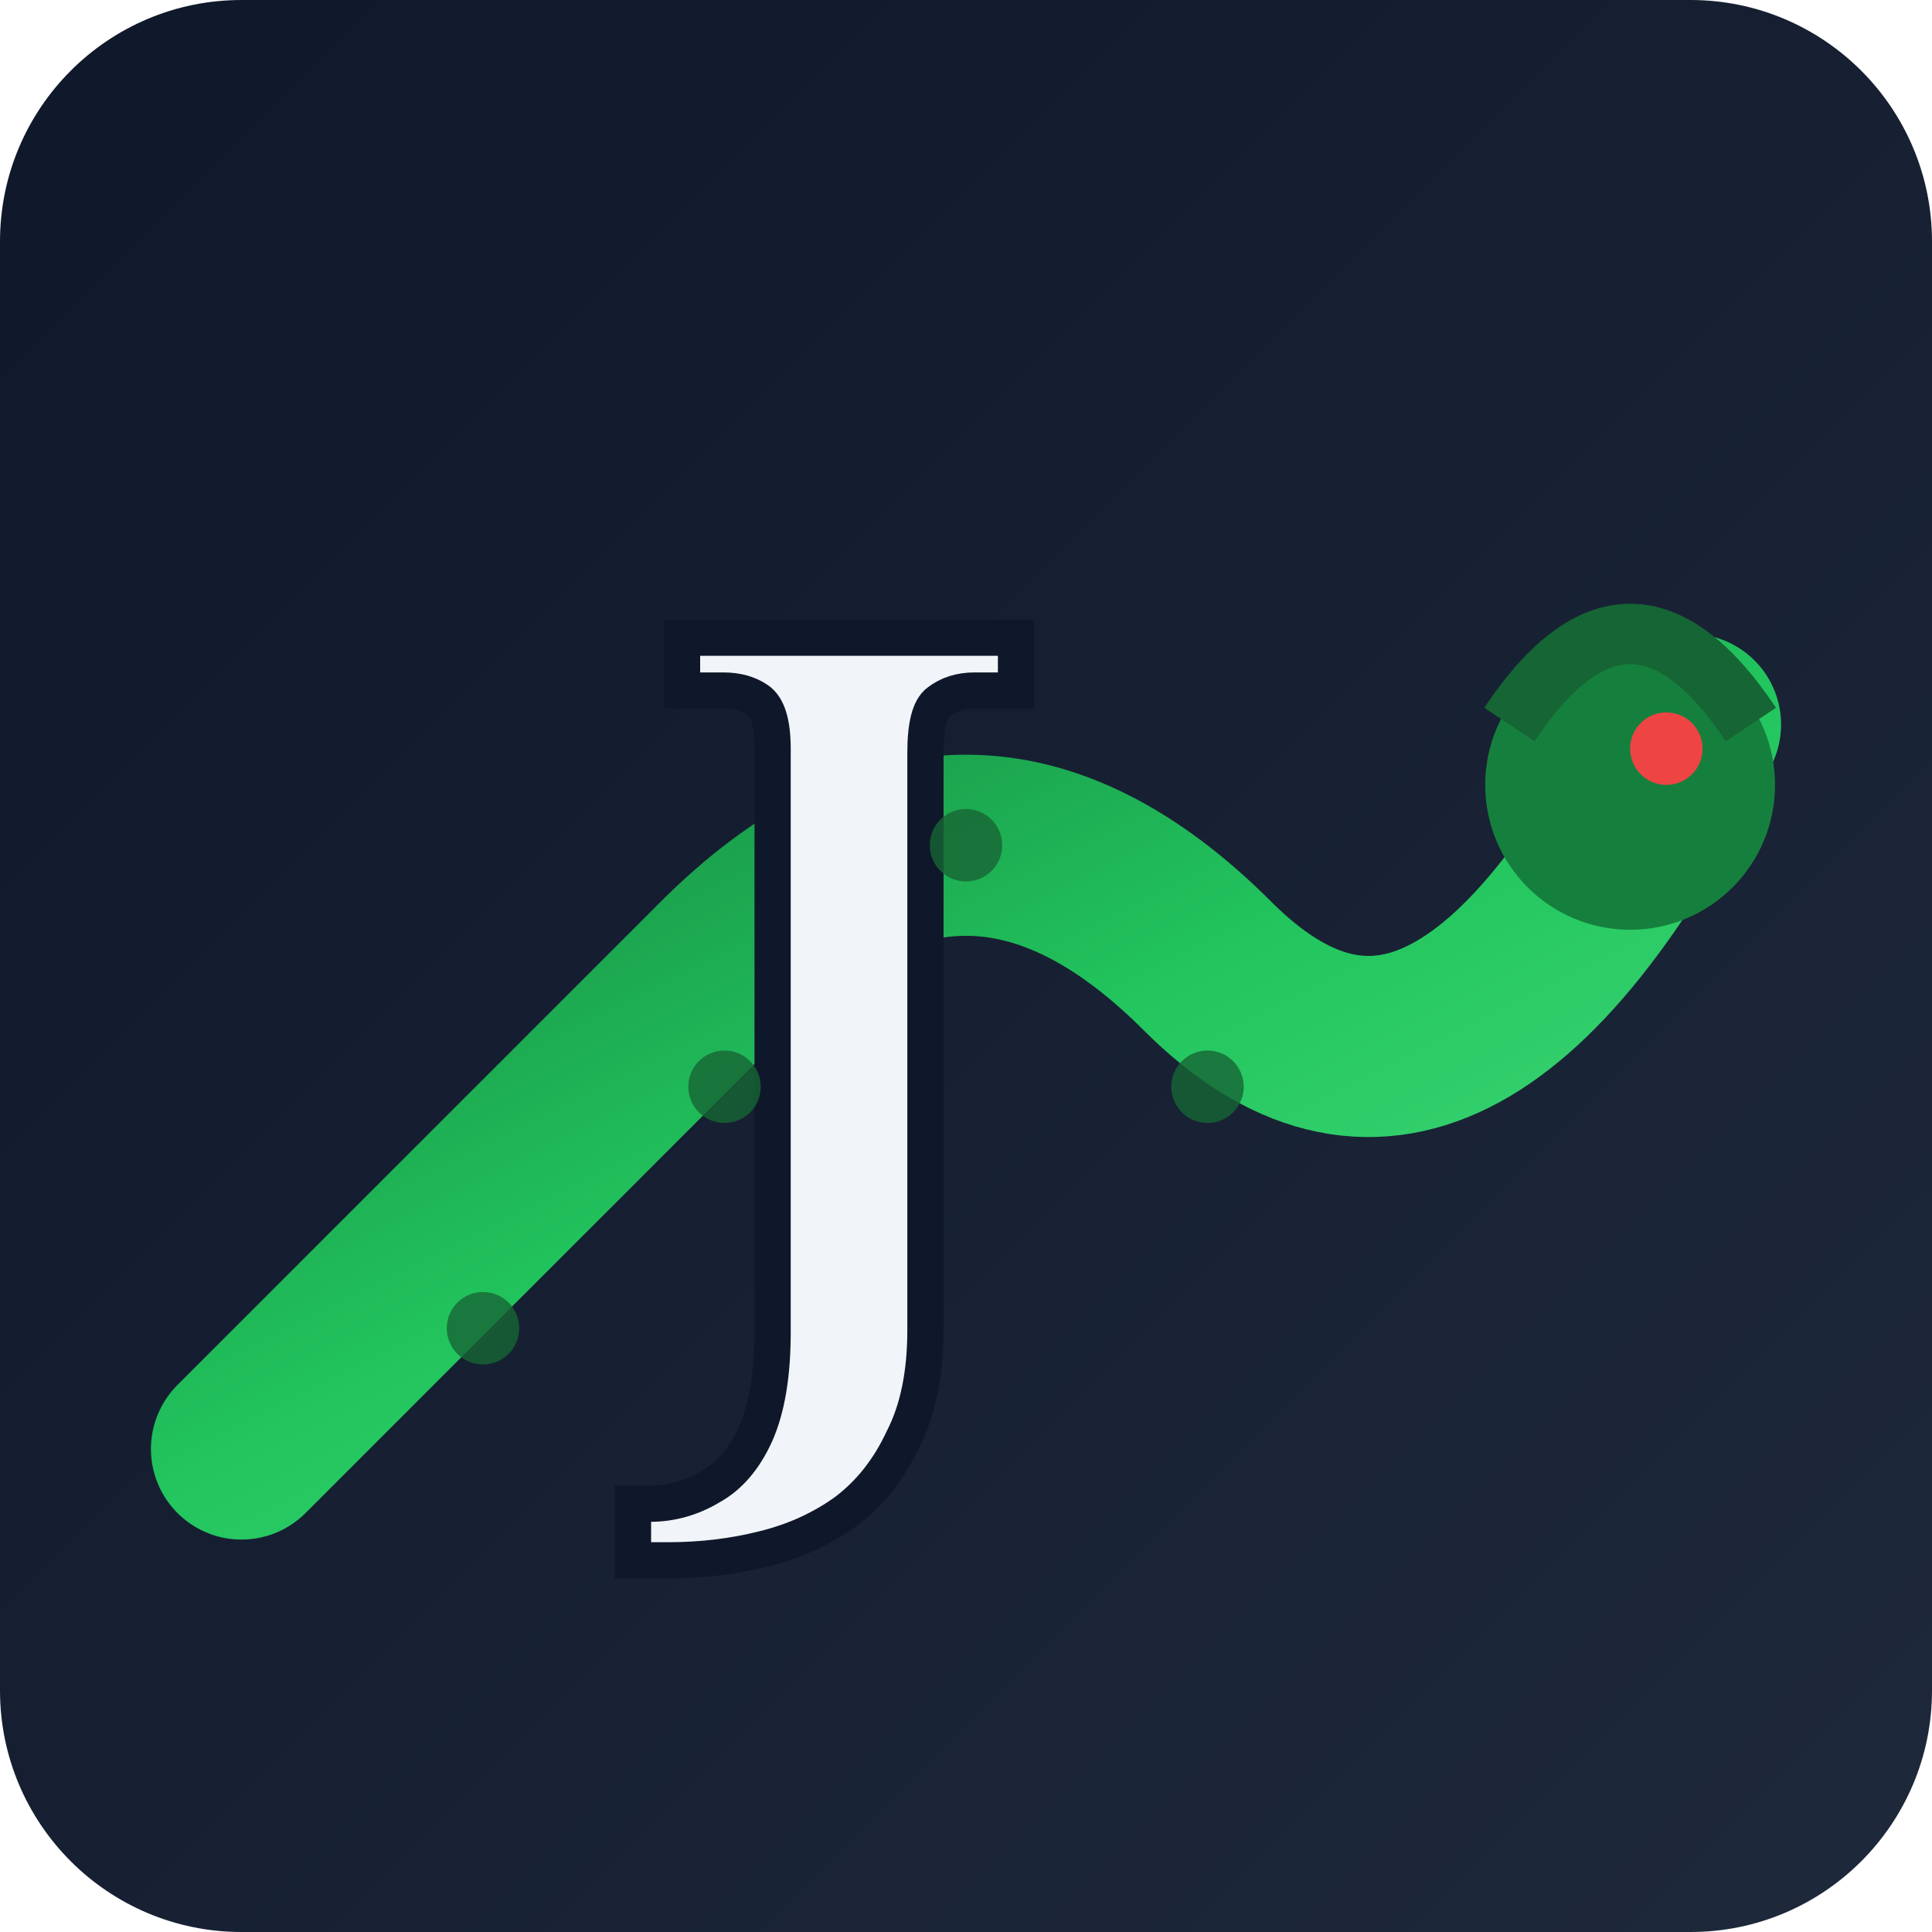
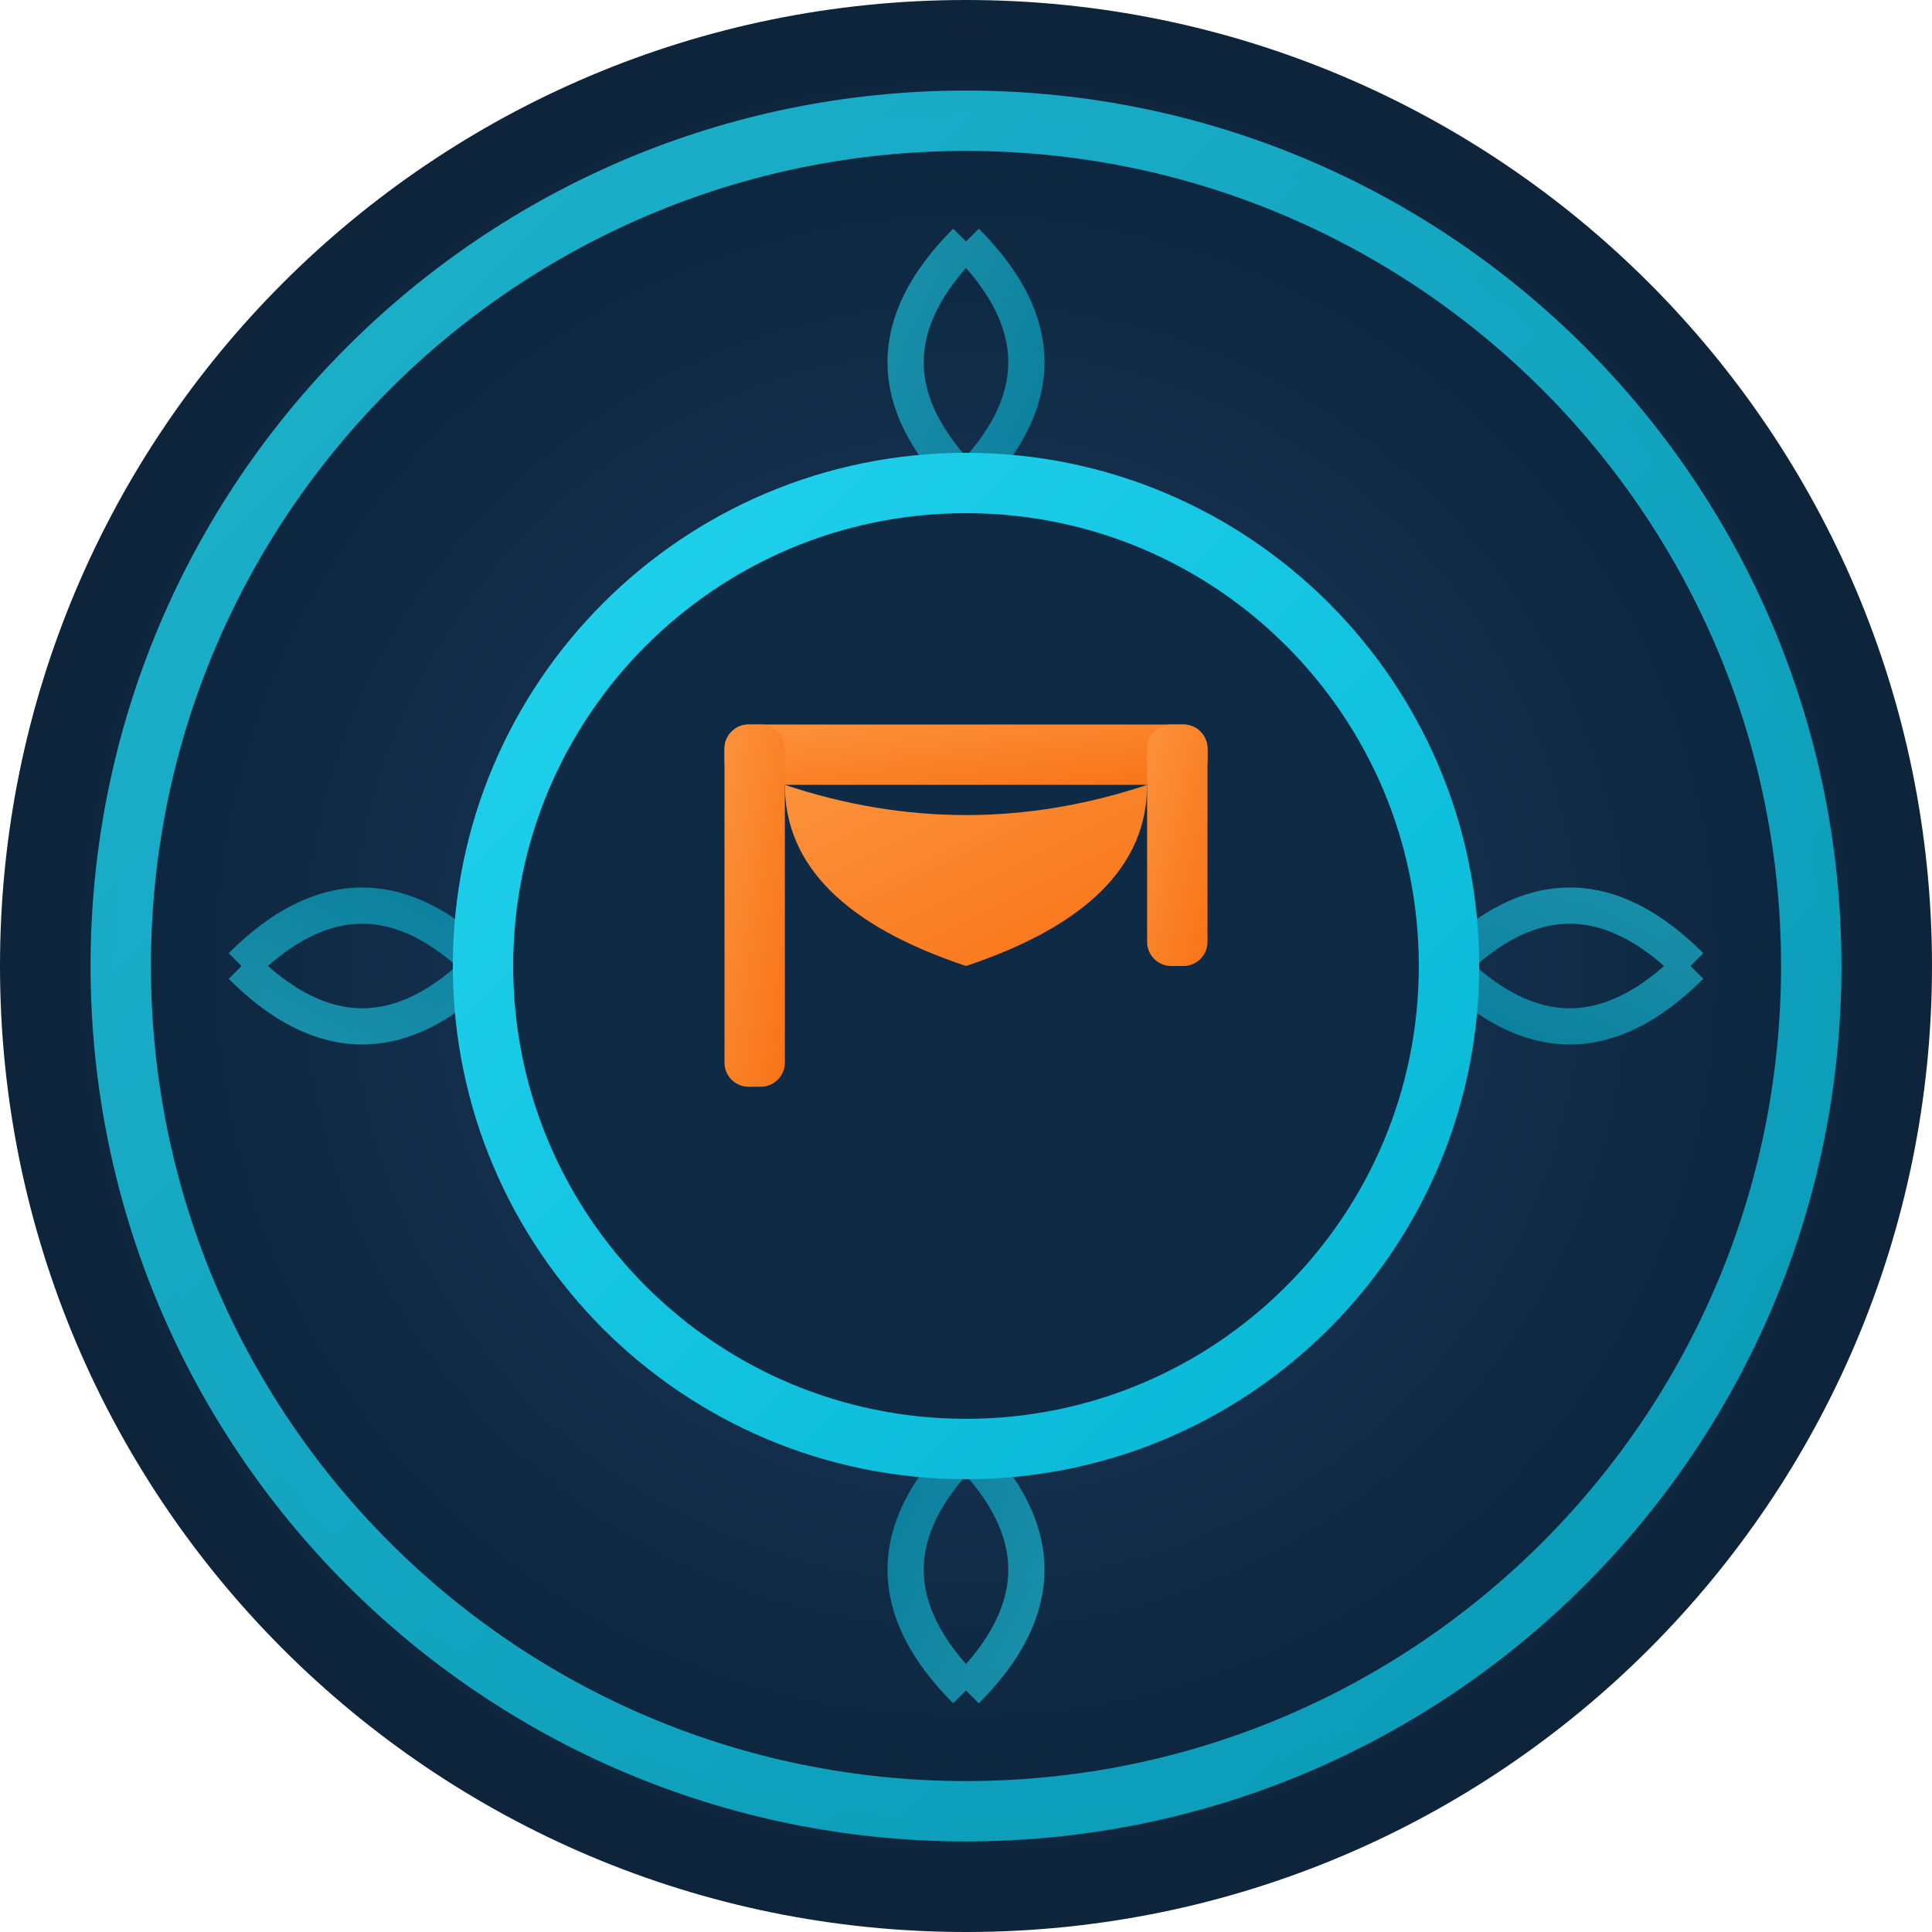
<svg xmlns="http://www.w3.org/2000/svg" width="16" height="16" viewBox="0 0 16 16">
  <defs>
-     <linearGradient id="bgGradientDark" x1="0%" y1="0%" x2="100%" y2="100%">
-       <stop offset="0%" style="stop-color:#0F172A;stop-opacity:1" />
-       <stop offset="100%" style="stop-color:#1E293B;stop-opacity:1" />
+     <radialGradient id="bgDark" cx="50%" cy="50%" r="70%">
+       <stop offset="0%" style="stop-color:#1E3A5F;stop-opacity:1" />
+       <stop offset="50%" style="stop-color:#0F2A44;stop-opacity:1" />
+       <stop offset="100%" style="stop-color:#0A1B2E;stop-opacity:1" />
+     </radialGradient>
+     <linearGradient id="mandalaDark" x1="0%" y1="0%" x2="100%" y2="100%">
+       <stop offset="0%" style="stop-color:#22D3EE;stop-opacity:1" />
+       <stop offset="100%" style="stop-color:#06B6D4;stop-opacity:1" />
    </linearGradient>
-     <linearGradient id="cobraGradientDark" x1="0%" y1="0%" x2="100%" y2="100%">
-       <stop offset="0%" style="stop-color:#15803D;stop-opacity:1" />
-       <stop offset="50%" style="stop-color:#22C55E;stop-opacity:1" />
-       <stop offset="100%" style="stop-color:#4ADE80;stop-opacity:1" />
+     <linearGradient id="nagariDark" x1="0%" y1="0%" x2="100%" y2="100%">
+       <stop offset="0%" style="stop-color:#FB923C;stop-opacity:1" />
+       <stop offset="100%" style="stop-color:#F97316;stop-opacity:1" />
    </linearGradient>
  </defs>
-   <rect width="16" height="16" fill="url(#bgGradientDark)" rx="2" />
-   <path d="M2 12 Q4 10 6 8 Q8 6 10 8 Q12 10 14 6" stroke="url(#cobraGradientDark)" stroke-width="1.5" fill="none" stroke-linecap="round" />
-   <circle cx="13.5" cy="6.5" r="1.2" fill="#15803D" />
-   <circle cx="13.8" cy="6.2" r="0.3" fill="#EF4444" />
-   <path d="M12.5 6 Q13.5 4.5 14.5 6" stroke="#166534" stroke-width="0.5" fill="none" />
-   <text x="7" y="11" font-family="Georgia, serif" font-size="8" font-weight="bold" text-anchor="middle" fill="#F1F5F9" stroke="#0F172A" stroke-width="0.3">J</text>
-   <circle cx="4" cy="11" r="0.3" fill="#166534" opacity="0.8" />
-   <circle cx="6" cy="9" r="0.3" fill="#166534" opacity="0.8" />
-   <circle cx="8" cy="7" r="0.3" fill="#166534" opacity="0.8" />
-   <circle cx="10" cy="9" r="0.3" fill="#166534" opacity="0.8" />
+   <circle cx="8" cy="8" r="8" fill="url(#bgDark)" />
+   <circle cx="8" cy="8" r="7" fill="none" stroke="url(#mandalaDark)" stroke-width="0.5" opacity="0.8" />
+   <g transform="translate(8,8)" stroke="url(#mandalaDark)" stroke-width="0.3" fill="none" opacity="0.6">
+     <path d="M0,-6 Q1,-5 0,-4 Q-1,-5 0,-6" transform="rotate(0)" />
+     <path d="M0,-6 Q1,-5 0,-4 Q-1,-5 0,-6" transform="rotate(90)" />
+     <path d="M0,-6 Q1,-5 0,-4 Q-1,-5 0,-6" transform="rotate(180)" />
+     <path d="M0,-6 Q1,-5 0,-4 Q-1,-5 0,-6" transform="rotate(270)" />
+   </g>
+   <circle cx="8" cy="8" r="4" fill="#0F2A44" stroke="url(#mandalaDark)" stroke-width="0.5" />
+   <g transform="translate(8,8)" fill="url(#nagariDark)">
+     <rect x="-2" y="-2" width="4" height="0.5" rx="0.2" />
+     <rect x="-2" y="-2" width="0.5" height="3" rx="0.2" />
+     <path d="M-1.5,-1.5 Q0,-1 1.5,-1.5 Q1.5,-0.5 0,0 Q-1.5,-0.5 -1.5,-1.5" />
+     <rect x="1.5" y="-2" width="0.5" height="2" rx="0.2" />
+   </g>
</svg>
